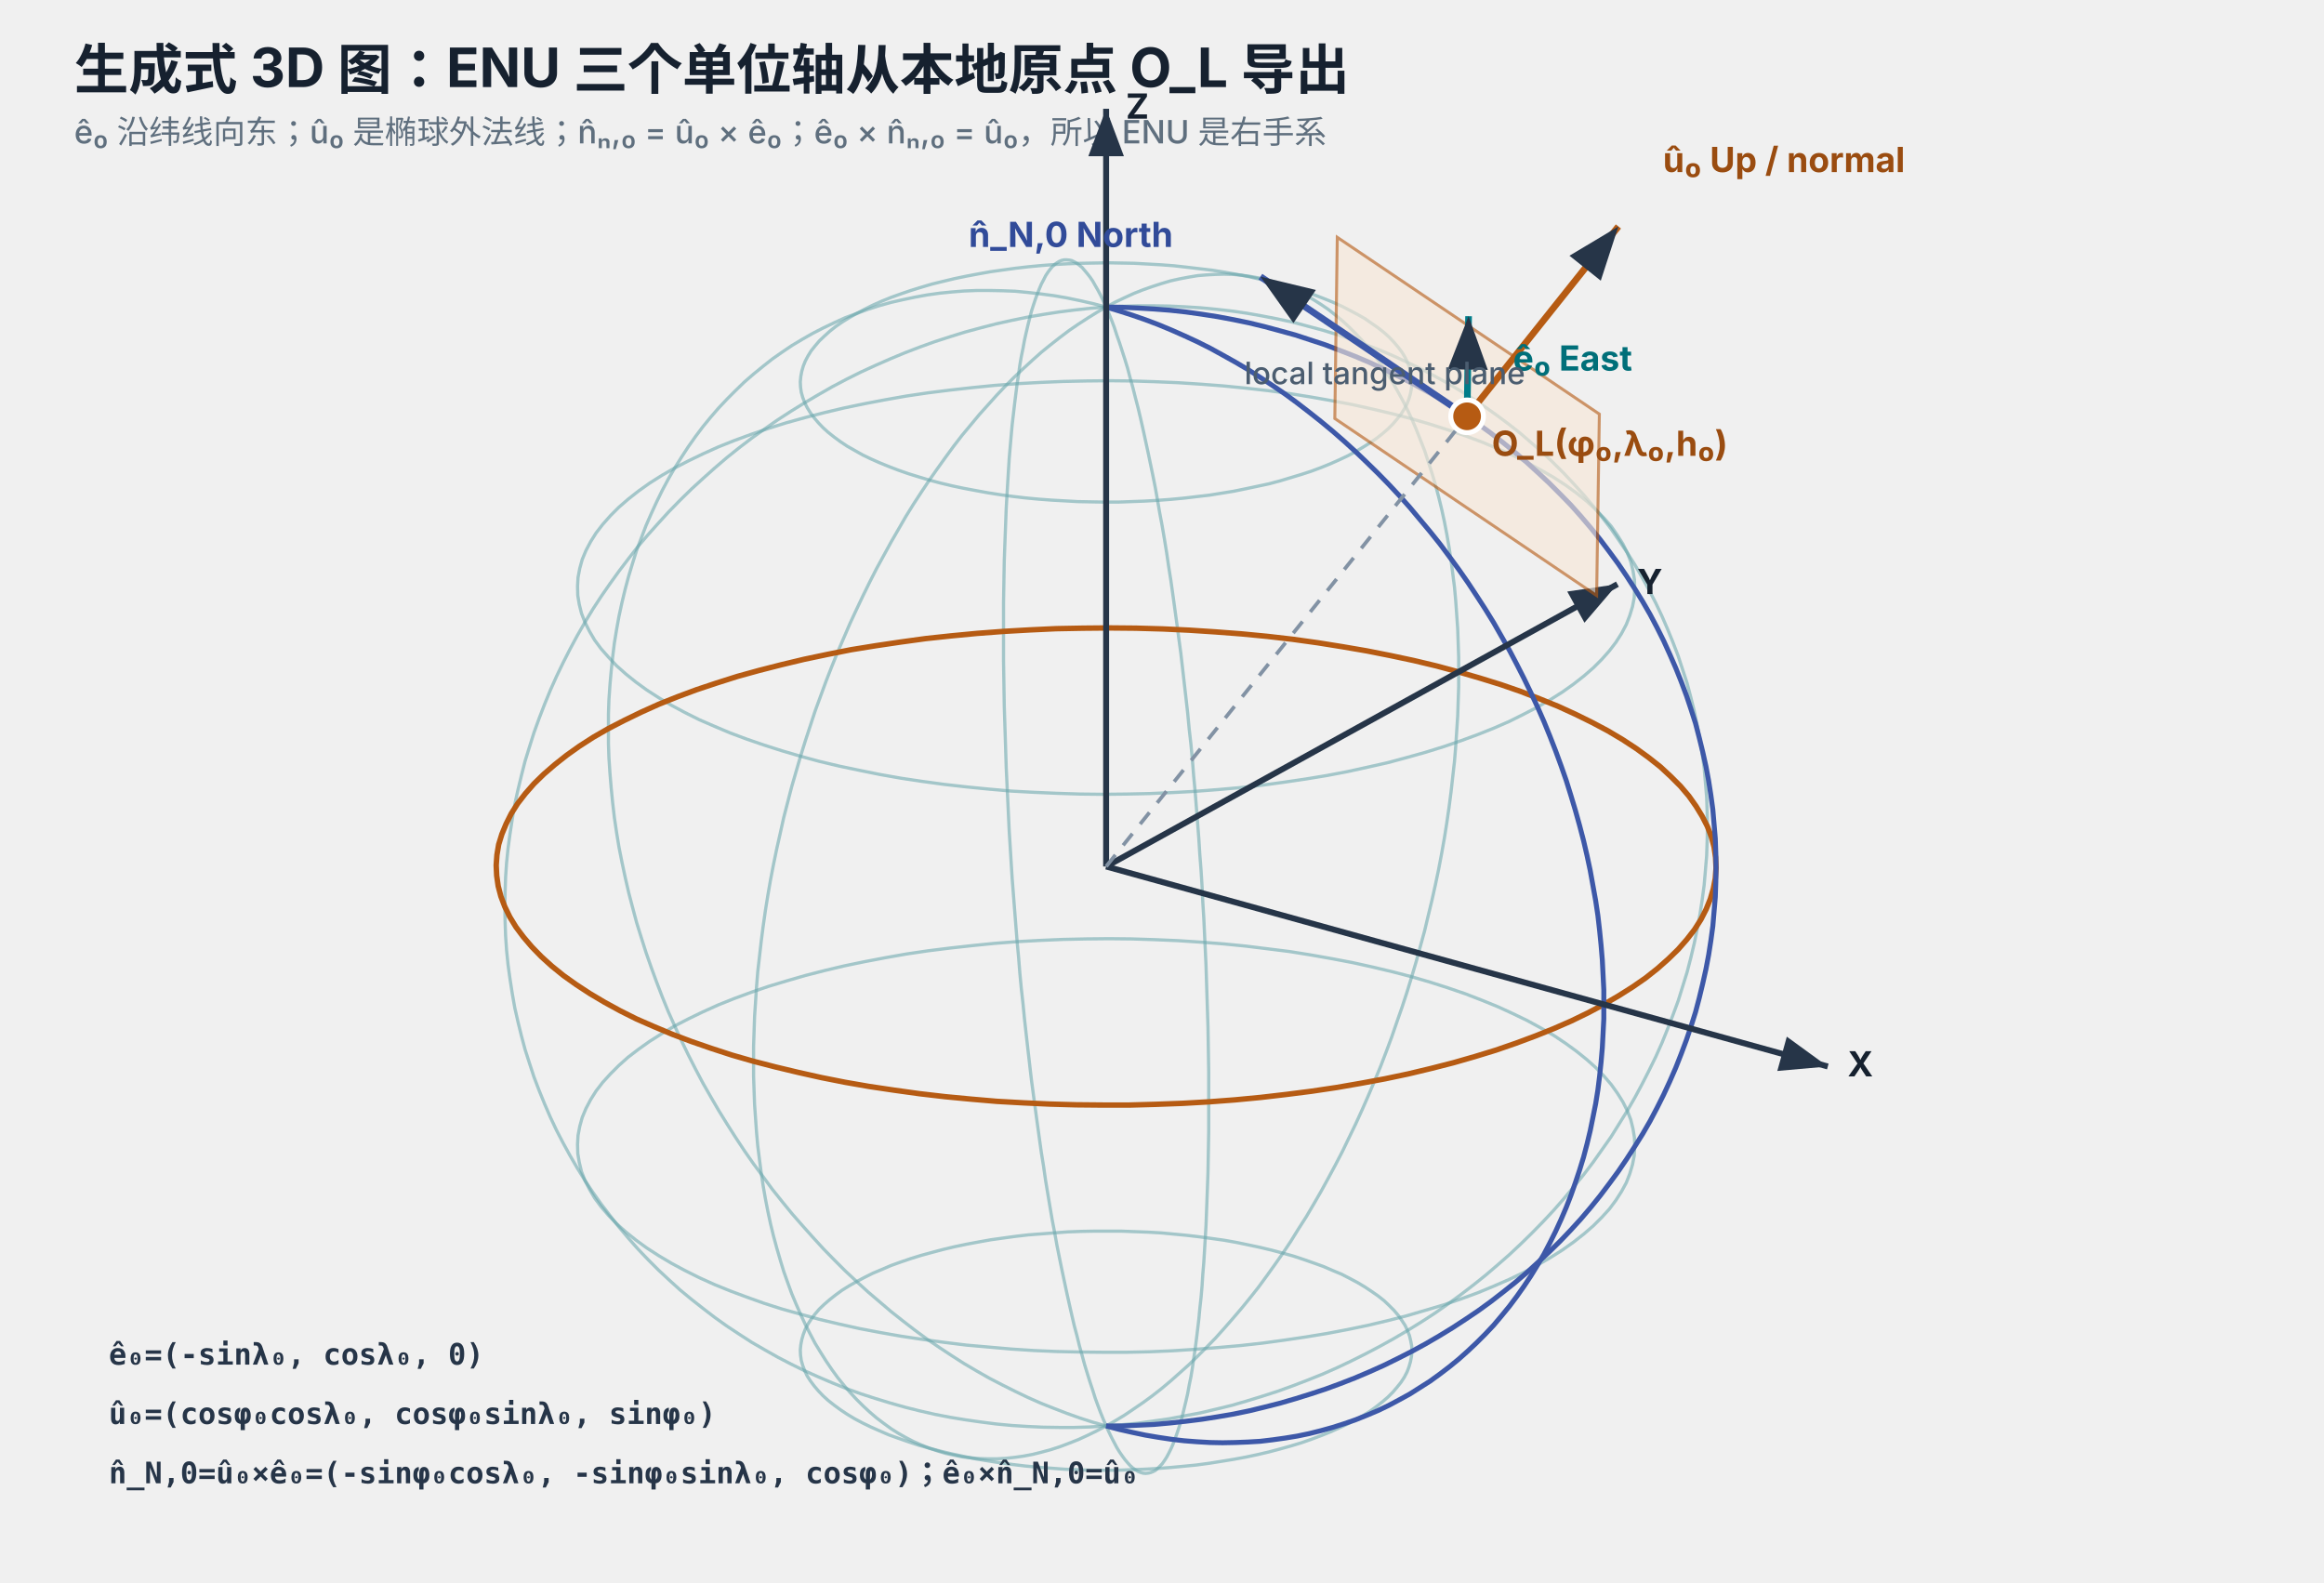
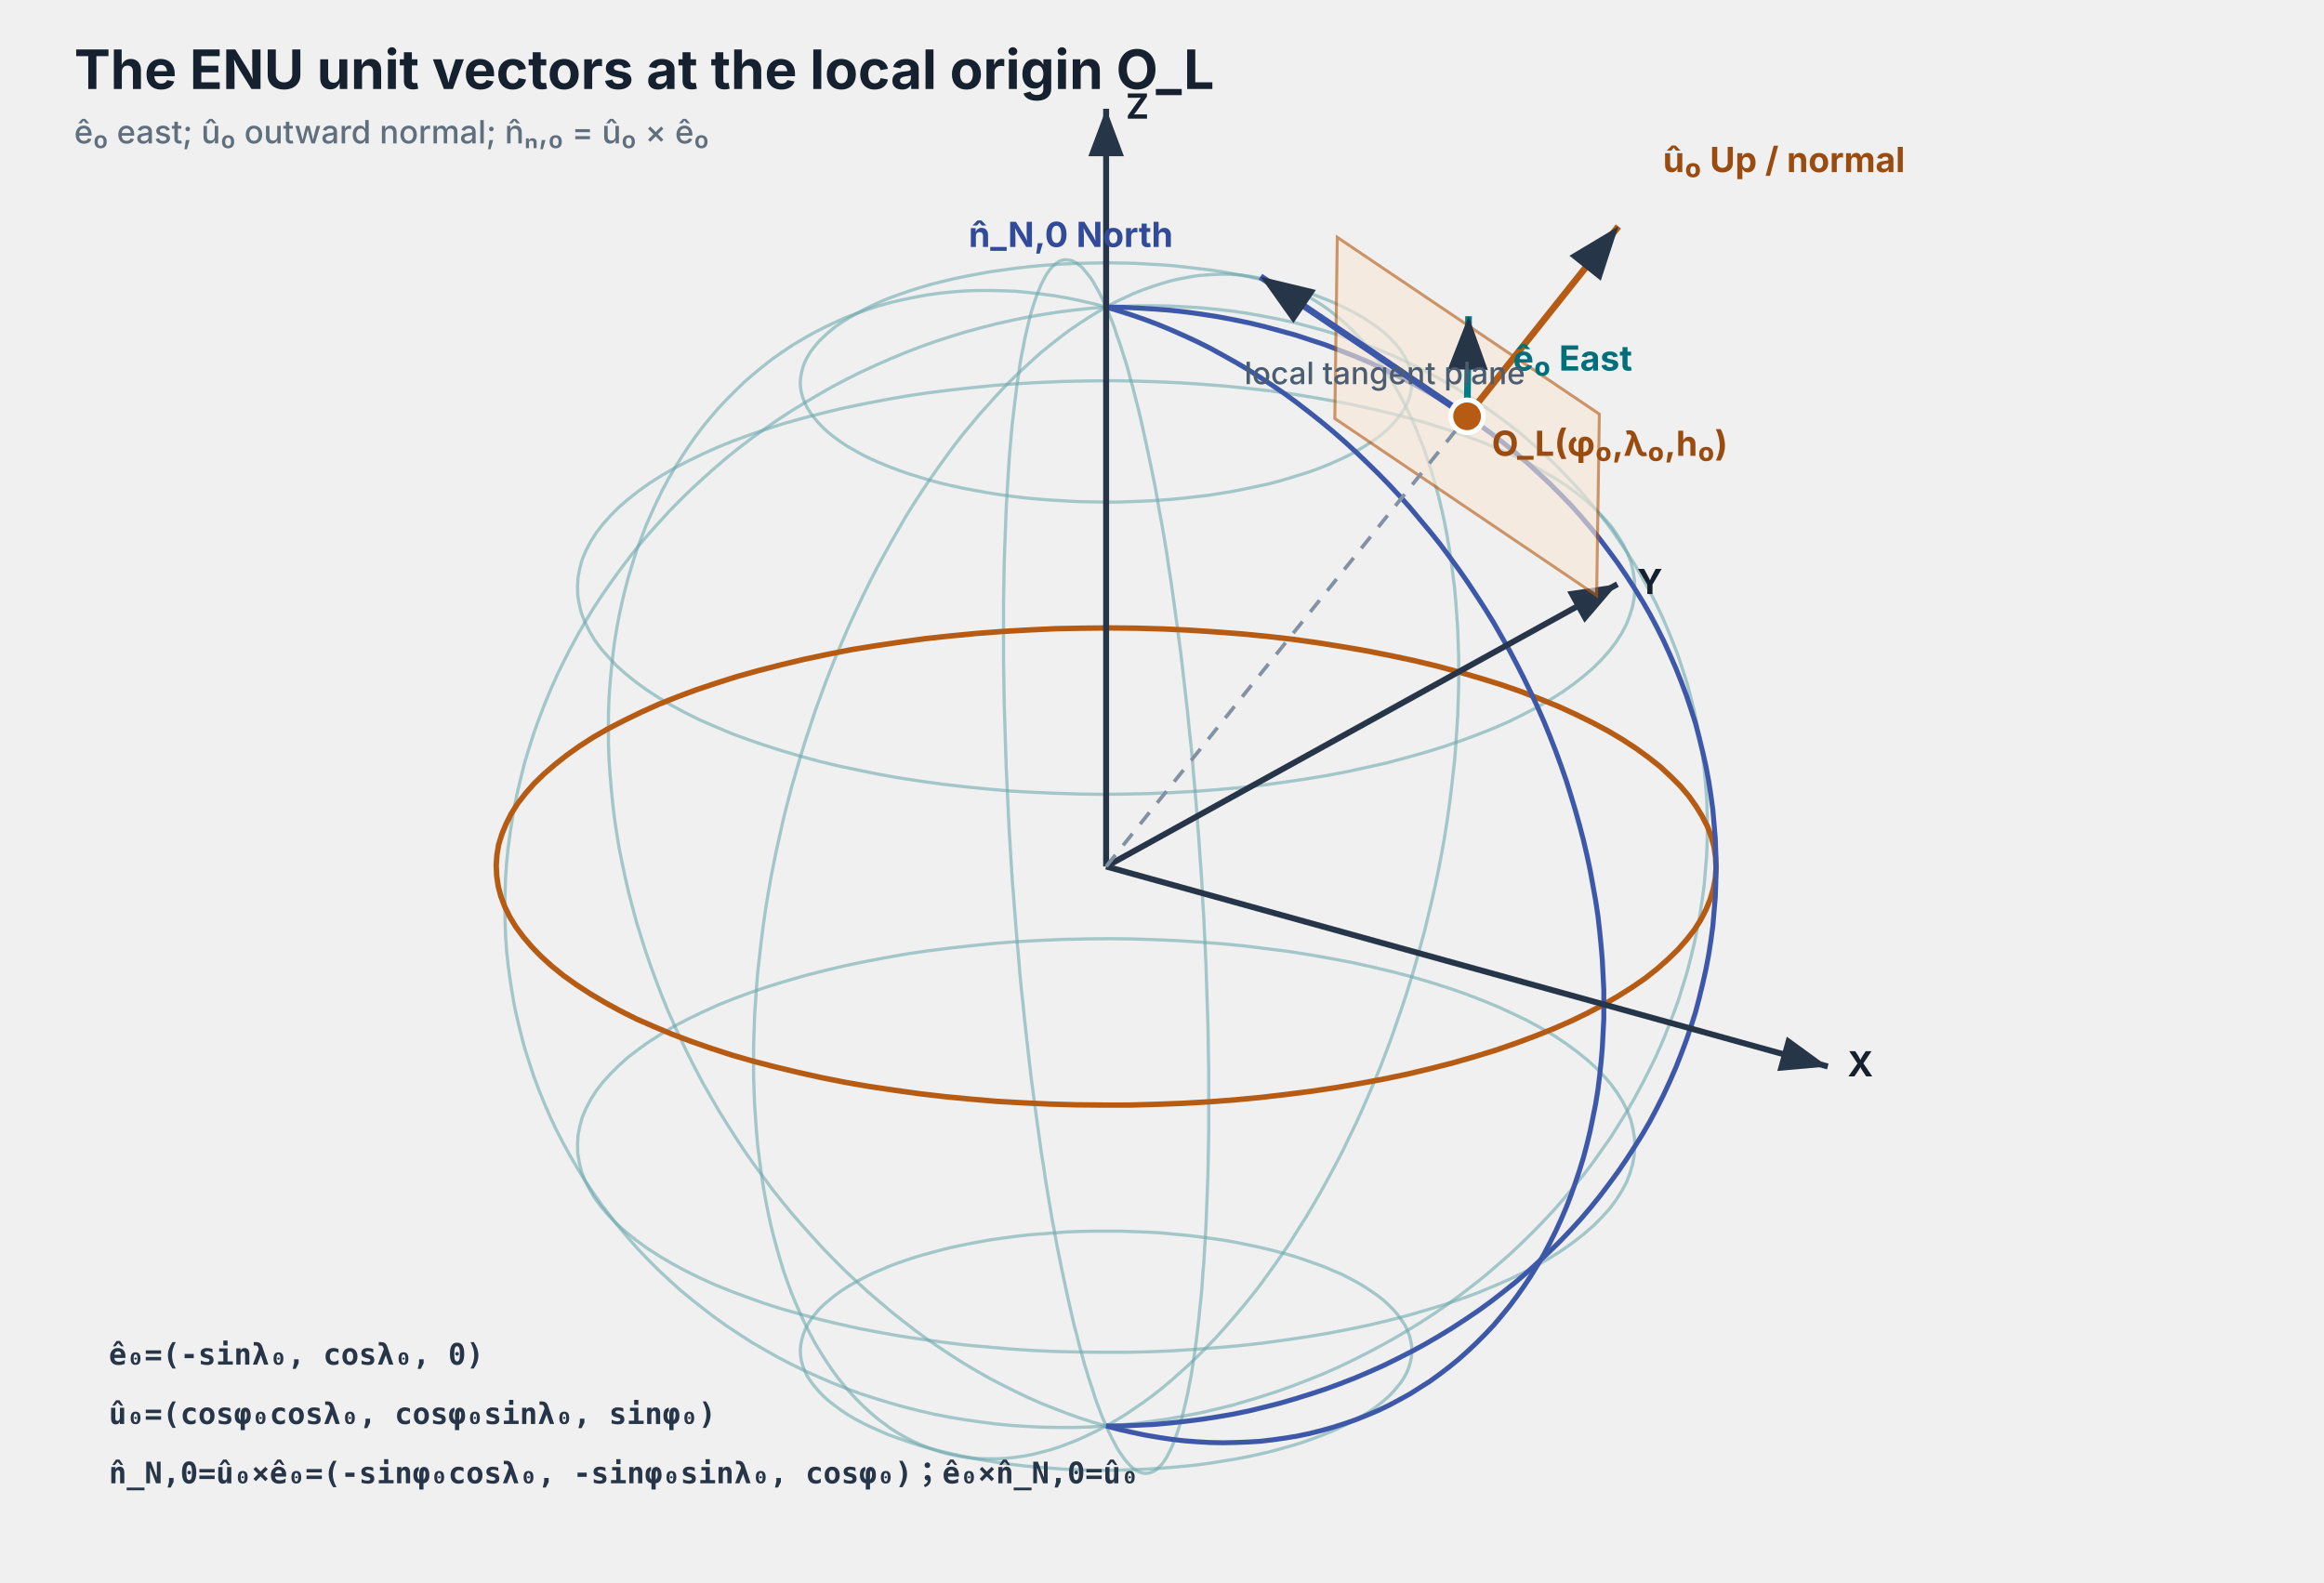
<svg xmlns="http://www.w3.org/2000/svg" viewBox="0 0 940 640" role="img" aria-labelledby="title">
  <defs>
    <marker id="arrow" markerWidth="10" markerHeight="10" refX="8" refY="3" orient="auto" markerUnits="strokeWidth">
      <path d="M0,0 L8,3 L0,6 Z" fill="#263548" />
    </marker>
  </defs>
  <style>
    svg { background: linear-gradient(180deg, #fbfdff 0%, #f3f7fa 100%); }
    .title { fill: #16212f; font: 700 22px -apple-system, BlinkMacSystemFont, "Segoe UI", sans-serif; }
    .subtitle { fill: #5f6f7e; font: 500 13px -apple-system, BlinkMacSystemFont, "Segoe UI", sans-serif; }
    .wire { fill: none; stroke: #6aa7ad; stroke-width: 1.3; opacity: .58; }
    .equator { fill: none; stroke: #b65b13; stroke-width: 2.2; }
    .meridian { fill: none; stroke: #3d58a8; stroke-width: 2.0; }
    .axis { stroke: #263548; stroke-width: 2.4; }
    .vector { stroke: #3d58a8; stroke-width: 2.4; fill: none; }
    .normal { stroke: #b65b13; stroke-width: 2.7; fill: none; }
    .helper { stroke: #8292a4; stroke-width: 1.5; stroke-dasharray: 6 5; fill: none; }
.component { stroke: #007c89; stroke-width: 2.4; fill: none; }
.east { stroke: #007c89; stroke-width: 2.7; fill: none; }
.north { stroke: #3d58a8; stroke-width: 2.7; fill: none; }
.curvature { fill: none; stroke: #b65b13; stroke-width: 1.8; stroke-dasharray: 7 5; }
.plane { fill: #f7e7d6; opacity: .62; stroke: #b65b13; stroke-width: 1.2; }
    .point { fill: #007c89; stroke: white; stroke-width: 2.0; }
    .surface { fill: #b65b13; stroke: white; stroke-width: 2.0; }
    .label { fill: #16212f; font: 650 14px -apple-system, BlinkMacSystemFont, "Segoe UI", sans-serif; }
    .small { fill: #4b5d70; font: 500 12.5px -apple-system, BlinkMacSystemFont, "Segoe UI", sans-serif; }
    .teal { fill: #006f79; font: 650 14px -apple-system, BlinkMacSystemFont, "Segoe UI", sans-serif; }
    .orange { fill: #9a4c10; font: 650 14px -apple-system, BlinkMacSystemFont, "Segoe UI", sans-serif; }
    .indigo { fill: #314b99; font: 650 14px -apple-system, BlinkMacSystemFont, "Segoe UI", sans-serif; }
    .formula { fill: #263548; font: 600 12px ui-monospace, SFMono-Regular, Menlo, Consolas, monospace; }
  </style>
-   <text class="title" x="30.0" y="36.0">生成式 3D 图：ENU 三个单位轴从本地原点 O_L 导出</text>
-   <text class="subtitle" x="30.0" y="58.0">ê₀ 沿纬线向东；û₀ 是椭球外法线；n̂ₙ,₀ = û₀ × ê₀；ê₀ × n̂ₙ,₀ = û₀，所以 ENU 是右手系</text>
+   <text class="title" x="30.0" y="36.0">The ENU unit vectors at the local origin O_L</text>
+   <text class="subtitle" x="30.0" y="58.0">ê₀ east; û₀ outward normal; n̂ₙ,₀ = û₀ × ê₀</text>
  <polyline class="wire" points="548.3,574.3 551.3,572.6 554.2,570.8 556.8,568.9 559.2,567.0 561.4,565.1 563.4,563.1 565.1,561.1 566.7,559.1 568.0,557.1 569.1,555.0 569.9,552.9 570.5,550.8 570.9,548.7 571.1,546.6 571.0,544.5 570.6,542.4 570.1,540.3 569.3,538.2 568.3,536.1 567.0,534.1 565.5,532.0 563.8,530.0 561.9,528.1 559.8,526.1 557.4,524.2 554.8,522.4 552.1,520.6 549.1,518.8 545.9,517.1 542.6,515.4 539.0,513.9 535.3,512.3 531.4,510.9 527.4,509.5 523.2,508.1 518.9,506.9 514.4,505.7 509.8,504.6 505.1,503.6 500.3,502.6 495.3,501.7 490.3,501.0 485.2,500.3 480.1,499.7 474.8,499.2 469.5,498.7 464.2,498.4 458.8,498.2 453.5,498.0 448.1,498.0 442.7,498.0 437.3,498.1 431.9,498.3 426.6,498.7 421.3,499.1 416.0,499.5 410.8,500.1 405.7,500.8 400.7,501.5 395.7,502.4 390.9,503.3 386.1,504.3 381.5,505.4 377.0,506.6 372.6,507.8 368.4,509.1 364.3,510.5 360.4,511.9 356.7,513.5 353.1,515.0 349.7,516.7 346.5,518.4 343.5,520.1 340.6,521.9 338.0,523.8 335.6,525.7 333.4,527.6 331.4,529.5 329.7,531.5 328.1,533.6 326.8,535.6 325.7,537.7 324.9,539.8 324.3,541.9 323.9,544.0 323.7,546.1 323.8,548.2 324.1,550.3 324.7,552.4 325.5,554.5 326.5,556.6 327.8,558.6 329.3,560.6 331.0,562.6 332.9,564.6 335.0,566.5 337.4,568.4 340.0,570.3 342.7,572.1 345.7,573.9 348.9,575.6 352.2,577.2 355.8,578.8 359.5,580.4 363.4,581.8 367.4,583.2 371.6,584.6 375.9,585.8 380.4,587.0 385.0,588.1 389.7,589.1 394.5,590.1 399.4,590.9 404.5,591.7 409.6,592.4 414.7,593.0 420.0,593.5 425.3,593.9 430.6,594.3 435.9,594.5 441.3,594.7 446.7,594.7 452.1,594.7 457.5,594.5 462.9,594.3 468.2,594.0 473.5,593.6 478.8,593.1 483.9,592.6 489.1,591.9 494.1,591.1 499.0,590.3 503.9,589.4 508.6,588.4 513.3,587.3 517.8,586.1 522.1,584.9 526.4,583.6 530.4,582.2 534.4,580.7 538.1,579.2 541.7,577.6 545.1,576.0 548.3,574.3" />
  <polyline class="wire" points="621.9,511.7 627.1,508.7 632.0,505.6 636.5,502.4 640.7,499.1 644.5,495.8 647.9,492.4 651.0,489.0 653.6,485.5 655.9,481.9 657.8,478.4 659.2,474.8 660.3,471.1 661.0,467.5 661.2,463.8 661.1,460.2 660.5,456.6 659.6,452.9 658.2,449.3 656.4,445.7 654.2,442.2 651.7,438.7 648.7,435.2 645.4,431.8 641.7,428.5 637.6,425.2 633.2,422.0 628.4,418.8 623.2,415.8 617.7,412.8 611.9,410.0 605.8,407.2 599.4,404.6 592.7,402.0 585.7,399.6 578.5,397.3 571.0,395.1 563.3,393.1 555.3,391.2 547.2,389.4 538.8,387.8 530.3,386.3 521.6,384.9 512.8,383.8 503.9,382.7 494.8,381.8 485.7,381.1 476.5,380.5 467.2,380.1 457.9,379.8 448.6,379.7 439.2,379.8 429.9,380.0 420.6,380.4 411.4,380.9 402.2,381.6 393.2,382.5 384.2,383.5 375.4,384.6 366.6,385.9 358.1,387.4 349.7,389.0 341.5,390.7 333.5,392.6 325.7,394.6 318.1,396.8 310.8,399.0 303.8,401.4 297.0,403.9 290.5,406.5 284.3,409.3 278.5,412.1 272.9,415.0 267.7,418.1 262.8,421.2 258.3,424.4 254.1,427.6 250.3,431.0 246.9,434.4 243.8,437.8 241.1,441.3 238.9,444.8 237.0,448.4 235.5,452.0 234.5,455.6 233.8,459.3 233.6,462.9 233.7,466.6 234.3,470.2 235.2,473.9 236.6,477.5 238.4,481.0 240.5,484.6 243.1,488.1 246.1,491.6 249.4,495.0 253.1,498.3 257.2,501.6 261.6,504.8 266.4,507.9 271.6,511.0 277.0,513.9 282.8,516.8 289.0,519.6 295.4,522.2 302.1,524.7 309.1,527.2 316.3,529.5 323.8,531.6 331.5,533.7 339.5,535.6 347.6,537.4 356.0,539.0 364.5,540.5 373.2,541.8 382.0,543.0 390.9,544.1 400.0,544.9 409.1,545.7 418.3,546.3 427.6,546.7 436.9,546.9 446.2,547.0 455.6,547.0 464.9,546.8 474.2,546.4 483.4,545.8 492.5,545.1 501.6,544.3 510.6,543.3 519.4,542.1 528.2,540.8 536.7,539.4 545.1,537.8 553.3,536.1 561.3,534.2 569.1,532.2 576.6,530.0 584.0,527.8 591.0,525.4 597.8,522.9 604.3,520.2 610.5,517.5 616.3,514.7 621.9,511.7" />
  <polyline class="wire" points="621.9,286.0 627.1,283.0 632.0,279.9 636.5,276.7 640.7,273.4 644.5,270.1 647.9,266.7 651.0,263.2 653.6,259.8 655.9,256.2 657.8,252.6 659.2,249.0 660.3,245.4 661.0,241.8 661.2,238.1 661.1,234.5 660.5,230.8 659.6,227.2 658.2,223.6 656.4,220.0 654.2,216.5 651.7,212.9 648.7,209.5 645.4,206.1 641.7,202.7 637.6,199.4 633.2,196.2 628.4,193.1 623.2,190.1 617.7,187.1 611.9,184.2 605.8,181.5 599.4,178.8 592.7,176.3 585.7,173.9 578.5,171.6 571.0,169.4 563.3,167.4 555.3,165.5 547.2,163.7 538.8,162.1 530.3,160.6 521.6,159.2 512.8,158.0 503.9,157.0 494.8,156.1 485.7,155.4 476.5,154.8 467.2,154.4 457.9,154.1 448.6,154.0 439.2,154.1 429.9,154.3 420.6,154.7 411.4,155.2 402.2,155.9 393.2,156.8 384.2,157.8 375.4,158.9 366.6,160.2 358.1,161.7 349.7,163.3 341.5,165.0 333.5,166.9 325.7,168.9 318.1,171.0 310.8,173.3 303.8,175.7 297.0,178.2 290.5,180.8 284.3,183.6 278.5,186.4 272.9,189.3 267.7,192.3 262.8,195.4 258.3,198.6 254.1,201.9 250.3,205.2 246.9,208.6 243.8,212.1 241.1,215.6 238.9,219.1 237.0,222.7 235.5,226.3 234.5,229.9 233.8,233.6 233.6,237.2 233.7,240.9 234.3,244.5 235.2,248.1 236.6,251.7 238.4,255.3 240.5,258.9 243.1,262.4 246.1,265.8 249.4,269.3 253.1,272.6 257.2,275.9 261.6,279.1 266.4,282.2 271.6,285.3 277.0,288.2 282.8,291.1 289.0,293.8 295.4,296.5 302.1,299.0 309.1,301.4 316.3,303.7 323.8,305.9 331.5,308.0 339.5,309.9 347.6,311.6 356.0,313.3 364.5,314.8 373.2,316.1 382.0,317.3 390.9,318.3 400.0,319.2 409.1,320.0 418.3,320.5 427.6,320.9 436.9,321.2 446.2,321.3 455.6,321.2 464.9,321.0 474.2,320.6 483.4,320.1 492.5,319.4 501.6,318.6 510.6,317.6 519.4,316.4 528.2,315.1 536.7,313.7 545.1,312.1 553.3,310.3 561.3,308.5 569.1,306.4 576.6,304.3 584.0,302.0 591.0,299.6 597.8,297.1 604.3,294.5 610.5,291.8 616.3,288.9 621.9,286.0" />
  <polyline class="wire" points="548.3,182.7 551.3,180.9 554.2,179.1 556.8,177.3 559.2,175.4 561.4,173.5 563.4,171.5 565.1,169.5 566.7,167.5 568.0,165.4 569.1,163.4 569.9,161.3 570.5,159.2 570.9,157.1 571.1,155.0 571.0,152.9 570.6,150.8 570.1,148.7 569.3,146.6 568.3,144.5 567.0,142.4 565.5,140.4 563.8,138.4 561.9,136.4 559.8,134.5 557.4,132.6 554.8,130.8 552.1,128.9 549.1,127.2 545.9,125.5 542.6,123.8 539.0,122.2 535.3,120.7 531.4,119.2 527.4,117.8 523.2,116.5 518.9,115.2 514.4,114.1 509.8,113.0 505.1,111.9 500.3,111.0 495.3,110.1 490.3,109.3 485.2,108.7 480.1,108.1 474.8,107.5 469.5,107.1 464.2,106.8 458.8,106.5 453.5,106.4 448.1,106.3 442.7,106.4 437.3,106.5 431.9,106.7 426.6,107.0 421.3,107.4 416.0,107.9 410.8,108.5 405.7,109.2 400.7,109.9 395.7,110.8 390.9,111.7 386.1,112.7 381.5,113.8 377.0,114.9 372.6,116.2 368.4,117.5 364.3,118.9 360.4,120.3 356.7,121.8 353.1,123.4 349.7,125.1 346.5,126.8 343.5,128.5 340.6,130.3 338.0,132.1 335.6,134.0 333.4,136.0 331.4,137.9 329.7,139.9 328.1,141.9 326.8,144.0 325.7,146.1 324.9,148.1 324.3,150.2 323.9,152.3 323.7,154.5 323.8,156.6 324.1,158.7 324.7,160.8 325.5,162.9 326.5,164.9 327.8,167.0 329.3,169.0 331.0,171.0 332.9,173.0 335.0,174.9 337.4,176.8 340.0,178.7 342.7,180.5 345.7,182.2 348.9,184.0 352.2,185.6 355.8,187.2 359.5,188.7 363.4,190.2 367.4,191.6 371.6,192.9 375.9,194.2 380.4,195.4 385.0,196.5 389.7,197.5 394.5,198.4 399.4,199.3 404.5,200.1 409.6,200.8 414.7,201.4 420.0,201.9 425.3,202.3 430.6,202.6 435.9,202.9 441.3,203.0 446.7,203.1 452.1,203.1 457.5,202.9 462.9,202.7 468.2,202.4 473.5,202.0 478.8,201.5 483.9,200.9 489.1,200.3 494.1,199.5 499.0,198.7 503.9,197.7 508.6,196.7 513.3,195.7 517.8,194.5 522.1,193.2 526.4,191.9 530.4,190.6 534.4,189.1 538.1,187.6 541.7,186.0 545.1,184.4 548.3,182.7" />
  <polyline class="wire" points="447.4,576.8 453.8,576.3 460.2,575.7 466.5,574.8 472.9,573.9 479.2,572.7 485.6,571.5 491.9,570.0 498.1,568.5 504.3,566.7 510.5,564.8 516.7,562.8 522.8,560.6 528.8,558.3 534.8,555.9 540.7,553.3 546.6,550.5 552.4,547.6 558.1,544.6 563.7,541.5 569.3,538.2 574.8,534.8 580.2,531.3 585.5,527.6 590.7,523.8 595.8,519.9 600.8,515.9 605.6,511.8 610.4,507.6 615.1,503.2 619.6,498.8 624.1,494.2 628.4,489.6 632.6,484.8 636.6,480.0 640.6,475.1 644.4,470.1 648.0,465.0 651.6,459.9 654.9,454.6 658.2,449.3 661.3,443.9 664.2,438.5 667.0,433.0 669.7,427.5 672.2,421.9 674.5,416.2 676.7,410.5 678.8,404.8 680.6,399.0 682.4,393.2 683.9,387.4 685.3,381.5 686.5,375.7 687.6,369.8 688.5,363.9 689.3,357.9 689.8,352.0 690.3,346.1 690.5,340.2 690.6,334.3 690.5,328.4 690.3,322.5 689.8,316.6 689.3,310.8 688.5,305.0 687.6,299.2 686.5,293.5 685.3,287.7 683.9,282.1 682.4,276.4 680.6,270.9 678.8,265.4 676.7,259.9 674.5,254.5 672.2,249.2 669.7,243.9 667.0,238.7 664.2,233.6 661.3,228.5 658.2,223.6 654.9,218.7 651.6,213.9 648.0,209.2 644.4,204.7 640.6,200.2 636.6,195.8 632.6,191.5 628.4,187.3 624.1,183.2 619.6,179.3 615.1,175.4 610.4,171.7 605.6,168.1 600.8,164.7 595.8,161.3 590.7,158.1 585.5,155.0 580.2,152.1 574.8,149.2 569.3,146.6 563.7,144.0 558.1,141.6 552.4,139.4 546.6,137.3 540.7,135.3 534.8,133.5 528.8,131.9 522.8,130.3 516.7,129.0 510.5,127.8 504.3,126.7 498.1,125.8 491.9,125.1 485.6,124.5 479.2,124.1 472.9,123.8 466.5,123.7 460.2,123.7 453.8,123.9 447.4,124.2" />
  <polyline class="wire" points="447.4,576.8 451.1,574.7 454.9,572.4 458.6,569.9 462.4,567.3 466.1,564.6 469.8,561.7 473.5,558.6 477.1,555.4 480.8,552.1 484.4,548.6 488.0,545.0 491.6,541.3 495.1,537.4 498.6,533.4 502.1,529.3 505.6,525.0 509.0,520.7 512.3,516.2 515.6,511.6 518.9,506.9 522.1,502.1 525.2,497.1 528.4,492.1 531.4,487.0 534.4,481.8 537.3,476.5 540.2,471.1 543.0,465.7 545.7,460.1 548.4,454.5 551.0,448.8 553.5,443.1 556.0,437.2 558.4,431.4 560.7,425.4 562.9,419.5 565.0,413.4 567.1,407.4 569.1,401.3 571.0,395.1 572.8,389.0 574.5,382.8 576.2,376.6 577.7,370.3 579.2,364.1 580.6,357.8 581.9,351.6 583.1,345.3 584.2,339.1 585.2,332.8 586.1,326.6 586.9,320.4 587.6,314.2 588.3,308.0 588.8,301.9 589.2,295.8 589.6,289.7 589.8,283.7 590.0,277.7 590.0,271.8 590.0,265.9 589.8,260.1 589.6,254.3 589.2,248.6 588.8,243.0 588.3,237.5 587.6,232.0 586.9,226.6 586.1,221.3 585.2,216.1 584.2,210.9 583.1,205.9 581.9,201.0 580.6,196.1 579.2,191.4 577.7,186.8 576.2,182.2 574.5,177.9 572.8,173.6 571.0,169.4 569.1,165.4 567.1,161.5 565.0,157.7 562.9,154.0 560.7,150.5 558.4,147.1 556.0,143.9 553.5,140.8 551.0,137.8 548.4,135.0 545.7,132.3 543.0,129.8 540.2,127.5 537.3,125.2 534.4,123.2 531.4,121.3 528.4,119.5 525.2,117.9 522.1,116.5 518.9,115.2 515.6,114.1 512.3,113.2 509.0,112.4 505.6,111.8 502.1,111.3 498.6,111.0 495.1,110.9 491.6,111.0 488.0,111.2 484.4,111.5 480.8,112.1 477.1,112.8 473.5,113.6 469.8,114.7 466.1,115.9 462.4,117.2 458.6,118.7 454.9,120.4 451.1,122.2 447.4,124.2" />
  <polyline class="wire" points="447.4,576.8 446.3,574.2 445.2,571.5 444.1,568.6 443.0,565.6 442.0,562.4 440.9,559.1 439.8,555.6 438.7,552.0 437.7,548.3 436.6,544.4 435.6,540.3 434.5,536.2 433.5,531.9 432.5,527.5 431.5,523.0 430.5,518.3 429.5,513.6 428.5,508.7 427.5,503.7 426.6,498.7 425.6,493.5 424.7,488.2 423.8,482.8 422.9,477.4 422.1,471.8 421.2,466.2 420.4,460.5 419.6,454.7 418.8,448.8 418.0,442.9 417.2,436.9 416.5,430.9 415.8,424.8 415.1,418.6 414.4,412.4 413.8,406.2 413.1,399.9 412.5,393.6 412.0,387.3 411.4,380.9 410.9,374.6 410.4,368.2 409.9,361.8 409.4,355.4 409.0,349.0 408.6,342.5 408.2,336.1 407.9,329.7 407.6,323.4 407.3,317.0 407.0,310.7 406.8,304.4 406.6,298.1 406.4,291.8 406.2,285.6 406.1,279.5 406.0,273.4 405.9,267.3 405.9,261.3 405.9,255.4 405.9,249.5 405.9,243.7 406.0,238.0 406.1,232.3 406.2,226.8 406.4,221.3 406.6,215.9 406.8,210.6 407.0,205.4 407.3,200.2 407.6,195.2 407.9,190.3 408.2,185.5 408.6,180.8 409.0,176.2 409.4,171.8 409.9,167.5 410.4,163.2 410.9,159.2 411.4,155.2 412.0,151.4 412.5,147.7 413.1,144.2 413.8,140.8 414.4,137.5 415.1,134.4 415.8,131.4 416.5,128.6 417.2,125.9 418.0,123.4 418.8,121.0 419.6,118.8 420.4,116.8 421.2,114.9 422.1,113.2 422.9,111.6 423.8,110.2 424.7,109.0 425.6,107.9 426.6,107.0 427.5,106.3 428.5,105.7 429.5,105.3 430.5,105.1 431.5,105.1 432.5,105.2 433.5,105.4 434.5,105.9 435.6,106.5 436.6,107.3 437.7,108.2 438.7,109.4 439.8,110.7 440.9,112.1 442.0,113.7 443.0,115.5 444.1,117.4 445.2,119.5 446.3,121.8 447.4,124.2" />
  <polyline class="wire" points="447.4,576.8 442.1,575.3 436.8,573.6 431.5,571.7 426.3,569.7 421.0,567.6 415.8,565.3 410.6,562.8 405.4,560.2 400.2,557.5 395.1,554.6 390.0,551.6 385.0,548.4 380.0,545.1 375.0,541.7 370.1,538.1 365.3,534.4 360.5,530.6 355.8,526.6 351.1,522.6 346.5,518.4 341.9,514.1 337.5,509.7 333.1,505.2 328.8,500.5 324.6,495.8 320.4,491.0 316.4,486.1 312.4,481.1 308.6,475.9 304.8,470.8 301.1,465.5 297.6,460.2 294.1,454.7 290.7,449.2 287.5,443.7 284.3,438.1 281.3,432.4 278.4,426.7 275.6,420.9 272.9,415.0 270.3,409.2 267.9,403.3 265.6,397.3 263.4,391.3 261.3,385.3 259.4,379.3 257.5,373.2 255.9,367.2 254.3,361.1 252.9,355.0 251.6,348.9 250.4,342.9 249.4,336.8 248.5,330.7 247.8,324.7 247.2,318.6 246.7,312.6 246.3,306.6 246.1,300.7 246.1,294.7 246.1,288.9 246.3,283.0 246.7,277.2 247.2,271.5 247.8,265.8 248.5,260.1 249.4,254.6 250.4,249.1 251.6,243.6 252.9,238.2 254.3,233.0 255.9,227.7 257.5,222.6 259.4,217.6 261.3,212.6 263.4,207.8 265.6,203.0 267.9,198.3 270.3,193.8 272.9,189.3 275.6,185.0 278.4,180.7 281.3,176.6 284.3,172.6 287.5,168.7 290.7,165.0 294.1,161.4 297.6,157.9 301.1,154.5 304.8,151.3 308.6,148.2 312.4,145.2 316.4,142.4 320.4,139.7 324.6,137.2 328.8,134.8 333.1,132.6 337.5,130.5 341.9,128.5 346.5,126.8 351.1,125.1 355.8,123.6 360.5,122.3 365.3,121.2 370.1,120.2 375.0,119.3 380.0,118.6 385.0,118.1 390.0,117.7 395.1,117.5 400.2,117.5 405.4,117.6 410.6,117.8 415.8,118.3 421.0,118.9 426.3,119.6 431.5,120.5 436.8,121.6 442.1,122.8 447.4,124.2" />
  <polyline class="wire" points="447.4,576.8 441.0,577.2 434.6,577.4 428.3,577.4 421.9,577.3 415.5,577.0 409.2,576.6 402.9,576.0 396.7,575.2 390.4,574.3 384.3,573.3 378.1,572.1 372.0,570.7 366.0,569.2 360.0,567.5 354.1,565.7 348.2,563.8 342.4,561.7 336.7,559.4 331.1,557.0 325.5,554.5 320.0,551.8 314.6,549.0 309.3,546.0 304.1,543.0 299.0,539.7 294.0,536.4 289.1,532.9 284.4,529.3 279.7,525.6 275.1,521.8 270.7,517.8 266.4,513.8 262.2,509.6 258.1,505.3 254.2,500.9 250.4,496.4 246.8,491.8 243.2,487.1 239.8,482.3 236.6,477.5 233.5,472.5 230.6,467.5 227.8,462.4 225.1,457.2 222.6,451.9 220.3,446.6 218.1,441.2 216.0,435.7 214.2,430.2 212.4,424.6 210.9,419.0 209.5,413.3 208.2,407.6 207.2,401.9 206.3,396.1 205.5,390.3 204.9,384.4 204.5,378.5 204.3,372.7 204.2,366.8 204.3,360.9 204.5,354.9 204.9,349.0 205.5,343.1 206.3,337.2 207.2,331.3 208.2,325.4 209.5,319.5 210.9,313.7 212.4,307.8 214.2,302.0 216.0,296.3 218.1,290.5 220.3,284.8 222.6,279.2 225.1,273.6 227.8,268.0 230.6,262.5 233.5,257.1 236.6,251.7 239.8,246.4 243.2,241.2 246.8,236.0 250.4,231.0 254.2,226.0 258.1,221.0 262.2,216.2 266.4,211.5 270.7,206.8 275.1,202.3 279.7,197.8 284.4,193.5 289.1,189.3 294.0,185.1 299.0,181.1 304.1,177.2 309.3,173.5 314.6,169.8 320.0,166.3 325.5,162.9 331.1,159.6 336.7,156.4 342.4,153.4 348.2,150.5 354.1,147.8 360.0,145.2 366.0,142.7 372.0,140.4 378.1,138.2 384.3,136.2 390.4,134.3 396.7,132.6 402.9,131.0 409.2,129.6 415.5,128.3 421.9,127.2 428.3,126.2 434.6,125.4 441.0,124.7 447.4,124.2" />
  <polyline class="wire" points="447.4,576.8 443.6,578.8 439.9,580.6 436.2,582.3 432.4,583.8 428.7,585.2 425.0,586.4 421.3,587.4 417.7,588.3 414.0,589.0 410.4,589.5 406.8,589.9 403.2,590.1 399.7,590.1 396.1,590.0 392.7,589.7 389.2,589.3 385.8,588.6 382.5,587.9 379.2,586.9 375.9,585.8 372.7,584.5 369.5,583.1 366.4,581.5 363.4,579.8 360.4,577.9 357.5,575.8 354.6,573.6 351.8,571.2 349.1,568.7 346.4,566.0 343.8,563.2 341.3,560.3 338.8,557.2 336.4,553.9 334.1,550.5 331.9,547.0 329.7,543.4 327.7,539.6 325.7,535.7 323.8,531.6 322.0,527.5 320.2,523.2 318.6,518.8 317.0,514.3 315.6,509.7 314.2,504.9 312.9,500.1 311.7,495.2 310.6,490.1 309.6,485.0 308.7,479.8 307.9,474.5 307.2,469.1 306.5,463.6 306.0,458.0 305.6,452.4 305.2,446.7 305.0,441.0 304.8,435.2 304.8,429.3 304.8,423.3 305.0,417.4 305.2,411.3 305.6,405.3 306.0,399.2 306.5,393.0 307.2,386.9 307.9,380.7 308.7,374.5 309.6,368.2 310.6,362.0 311.7,355.7 312.9,349.5 314.2,343.2 315.6,337.0 317.0,330.7 318.6,324.5 320.2,318.3 322.0,312.1 323.8,305.9 325.7,299.8 327.7,293.7 329.7,287.6 331.9,281.6 334.1,275.6 336.4,269.7 338.8,263.8 341.3,258.0 343.8,252.2 346.4,246.6 349.1,240.9 351.8,235.4 354.6,229.9 357.5,224.6 360.4,219.3 363.4,214.1 366.4,208.9 369.5,203.9 372.7,199.0 375.9,194.2 379.2,189.5 382.5,184.9 385.8,180.4 389.2,176.0 392.7,171.8 396.1,167.7 399.7,163.7 403.2,159.8 406.8,156.0 410.4,152.4 414.0,149.0 417.7,145.6 421.3,142.4 425.0,139.4 428.7,136.5 432.4,133.7 436.2,131.1 439.9,128.7 443.6,126.4 447.4,124.2" />
  <polyline class="wire" points="447.4,576.8 448.5,579.2 449.6,581.5 450.7,583.6 451.7,585.5 452.8,587.3 453.9,588.9 455.0,590.4 456.1,591.7 457.1,592.8 458.2,593.8 459.2,594.5 460.3,595.2 461.3,595.6 462.3,595.9 463.3,596.0 464.3,595.9 465.3,595.7 466.3,595.3 467.3,594.8 468.2,594.0 469.1,593.1 470.1,592.1 471.0,590.8 471.9,589.4 472.7,587.9 473.6,586.1 474.4,584.3 475.2,582.2 476.0,580.0 476.8,577.6 477.6,575.1 478.3,572.5 479.0,569.6 479.7,566.7 480.4,563.6 481.0,560.3 481.7,556.9 482.3,553.3 482.8,549.7 483.4,545.8 483.9,541.9 484.4,537.8 484.9,533.6 485.3,529.3 485.8,524.8 486.2,520.2 486.5,515.5 486.9,510.7 487.2,505.8 487.5,500.8 487.8,495.7 488.0,490.5 488.2,485.2 488.4,479.8 488.6,474.3 488.7,468.7 488.8,463.1 488.9,457.3 488.9,451.5 488.9,445.7 488.9,439.7 488.9,433.7 488.8,427.7 488.7,421.6 488.6,415.4 488.4,409.2 488.2,403.0 488.0,396.7 487.8,390.4 487.5,384.0 487.2,377.7 486.9,371.3 486.5,364.9 486.2,358.5 485.8,352.1 485.3,345.7 484.9,339.3 484.4,332.9 483.9,326.5 483.4,320.1 482.8,313.8 482.3,307.4 481.7,301.1 481.0,294.9 480.4,288.6 479.7,282.4 479.0,276.3 478.3,270.2 477.6,264.1 476.8,258.2 476.0,252.2 475.2,246.4 474.4,240.6 473.6,234.9 472.7,229.2 471.9,223.7 471.0,218.2 470.1,212.9 469.1,207.6 468.2,202.4 467.3,197.3 466.3,192.3 465.3,187.5 464.3,182.7 463.3,178.1 462.3,173.5 461.3,169.1 460.3,164.9 459.2,160.7 458.2,156.7 457.1,152.8 456.1,149.0 455.0,145.4 453.9,142.0 452.8,138.6 451.7,135.5 450.7,132.4 449.6,129.5 448.5,126.8 447.4,124.2" />
  <polyline class="equator" points="648.7,406.3 654.7,402.8 660.4,399.2 665.6,395.6 670.4,391.8 674.8,387.9 678.8,384.0 682.3,380.0 685.4,376.0 688.0,371.9 690.1,367.8 691.8,363.6 693.0,359.5 693.8,355.3 694.1,351.1 693.9,346.8 693.3,342.6 692.2,338.5 690.6,334.3 688.5,330.2 686.0,326.1 683.1,322.0 679.7,318.0 675.8,314.1 671.6,310.2 666.8,306.4 661.7,302.7 656.2,299.1 650.3,295.6 643.9,292.2 637.2,288.9 630.2,285.7 622.8,282.7 615.1,279.7 607.0,276.9 598.6,274.3 590.0,271.8 581.1,269.4 571.9,267.2 562.5,265.2 552.9,263.3 543.0,261.6 533.0,260.0 522.9,258.6 512.5,257.4 502.1,256.4 491.6,255.6 480.9,254.9 470.2,254.4 459.5,254.1 448.7,254.0 438.0,254.1 427.2,254.3 416.5,254.8 405.9,255.4 395.3,256.2 384.8,257.2 374.5,258.3 364.3,259.7 354.2,261.2 344.3,262.8 334.7,264.7 325.2,266.7 316.0,268.9 307.0,271.2 298.3,273.6 289.8,276.3 281.7,279.0 273.9,281.9 266.4,284.9 259.3,288.1 252.5,291.4 246.1,294.7 240.0,298.2 234.4,301.8 229.2,305.5 224.4,309.3 220.0,313.1 216.0,317.0 212.5,321.0 209.4,325.0 206.8,329.1 204.7,333.3 203.0,337.4 201.7,341.6 201.0,345.8 200.7,350.0 200.9,354.2 201.5,358.4 202.6,362.6 204.2,366.8 206.2,370.9 208.7,375.0 211.7,379.0 215.1,383.0 219.0,387.0 223.2,390.8 227.9,394.6 233.1,398.3 238.6,401.9 244.5,405.4 250.9,408.9 257.5,412.2 264.6,415.3 272.0,418.4 279.7,421.3 287.8,424.1 296.1,426.8 304.8,429.3 313.7,431.6 322.9,433.8 332.3,435.9 341.9,437.8 351.7,439.5 361.8,441.0 371.9,442.4 382.2,443.6 392.7,444.6 403.2,445.5 413.9,446.1 424.6,446.6 435.3,446.9 446.1,447.0 456.8,447.0 467.6,446.7 478.3,446.3 488.9,445.7 499.5,444.9 510.0,443.9 520.3,442.7 530.5,441.4 540.6,439.9 550.4,438.2 560.1,436.4 569.6,434.4 578.8,432.2 587.8,429.9 596.5,427.4 605.0,424.8 613.1,422.0 620.9,419.1 628.4,416.1 635.5,413.0 642.3,409.7 648.7,406.3" />
  <polyline class="meridian" points="447.4,576.8 452.7,578.2 458.0,579.4 463.2,580.5 468.5,581.4 473.8,582.2 479.0,582.8 484.2,583.2 489.4,583.5 494.5,583.6 499.7,583.5 504.8,583.3 509.8,583.0 514.8,582.4 519.8,581.7 524.7,580.9 529.5,579.9 534.3,578.7 539.0,577.4 543.7,575.9 548.3,574.3 552.8,572.5 557.3,570.6 561.7,568.5 566.0,566.2 570.2,563.9 574.3,561.3 578.4,558.7 582.4,555.8 586.2,552.9 590.0,549.8 593.7,546.5 597.2,543.2 600.7,539.7 604.1,536.1 607.3,532.3 610.5,528.4 613.5,524.4 616.4,520.3 619.2,516.1 621.9,511.7 624.5,507.3 626.9,502.7 629.2,498.1 631.4,493.3 633.5,488.4 635.4,483.5 637.2,478.4 638.9,473.3 640.5,468.1 641.9,462.8 643.2,457.4 644.3,452.0 645.4,446.5 646.3,440.9 647.0,435.3 647.6,429.6 648.1,423.8 648.4,418.0 648.7,412.2 648.7,406.3 648.7,400.4 648.4,394.4 648.1,388.4 647.6,382.4 647.0,376.4 646.3,370.3 645.4,364.3 644.3,358.2 643.2,352.1 641.9,346.0 640.5,340.0 638.9,333.9 637.2,327.8 635.4,321.8 633.5,315.7 631.4,309.7 629.2,303.7 626.9,297.8 624.5,291.9 621.9,286.0 619.2,280.2 616.4,274.4 613.5,268.7 610.5,263.0 607.3,257.4 604.1,251.8 600.7,246.3 597.2,240.9 593.7,235.6 590.0,230.3 586.2,225.1 582.4,220.0 578.4,215.0 574.3,210.1 570.2,205.2 566.0,200.5 561.7,195.9 557.3,191.4 552.8,187.0 548.3,182.7 543.7,178.5 539.0,174.4 534.3,170.5 529.5,166.7 524.7,163.0 519.8,159.4 514.8,156.0 509.8,152.7 504.8,149.5 499.7,146.5 494.5,143.6 489.4,140.8 484.2,138.2 479.0,135.8 473.8,133.5 468.5,131.3 463.2,129.3 458.0,127.5 452.7,125.8 447.4,124.2" />
  <polyline class="meridian" points="447.4,576.8 453.9,576.8 460.3,576.5 466.8,576.2 473.3,575.6 479.7,574.9 486.1,574.1 492.5,573.1 498.9,572.0 505.2,570.7 511.4,569.2 517.7,567.6 523.9,565.8 530.0,563.9 536.1,561.9 542.1,559.7 548.0,557.4 553.9,554.9 559.7,552.3 565.4,549.5 571.1,546.6 576.6,543.6 582.1,540.4 587.5,537.1 592.7,533.7 597.9,530.2 603.0,526.5 607.9,522.7 612.8,518.8 617.5,514.8 622.1,510.6 626.6,506.4 631.0,502.1 635.3,497.6 639.4,493.1 643.4,488.4 647.2,483.7 650.9,478.8 654.5,473.9 657.9,468.9 661.2,463.8 664.4,458.7 667.4,453.5 670.2,448.2 672.9,442.8 675.4,437.4 677.8,431.9 680.0,426.3 682.1,420.7 684.0,415.1 685.8,409.4 687.3,403.7 688.7,397.9 690.0,392.1 691.1,386.3 692.0,380.5 692.8,374.6 693.3,368.7 693.8,362.9 694.0,357.0 694.1,351.1 694.0,345.1 693.8,339.2 693.3,333.4 692.8,327.5 692.0,321.6 691.1,315.8 690.0,309.9 688.7,304.1 687.3,298.4 685.8,292.6 684.0,287.0 682.1,281.3 680.0,275.7 677.8,270.2 675.4,264.7 672.9,259.2 670.2,253.8 667.4,248.5 664.4,243.3 661.2,238.1 657.9,233.0 654.5,228.0 650.9,223.1 647.2,218.2 643.4,213.5 639.4,208.8 635.3,204.2 631.0,199.8 626.6,195.4 622.1,191.2 617.5,187.0 612.8,183.0 607.9,179.0 603.0,175.2 597.9,171.5 592.7,168.0 587.5,164.5 582.1,161.2 576.6,158.0 571.1,155.0 565.4,152.1 559.7,149.3 553.9,146.6 548.0,144.1 542.1,141.8 536.1,139.5 530.0,137.5 523.9,135.5 517.7,133.8 511.4,132.1 505.2,130.6 498.9,129.3 492.5,128.1 486.1,127.1 479.7,126.2 473.3,125.5 466.8,125.0 460.3,124.6 453.9,124.3 447.4,124.2" />
  <line class="axis" x1="447.4" y1="350.5" x2="739.3" y2="431.4" marker-end="url(#arrow)" />
  <text class="label" x="747.3" y="435.4">X</text>
  <line class="axis" x1="447.4" y1="350.5" x2="654.2" y2="236.3" marker-end="url(#arrow)" />
  <text class="label" x="662.2" y="240.3">Y</text>
  <line class="axis" x1="447.4" y1="350.5" x2="447.4" y2="44.0" marker-end="url(#arrow)" />
  <text class="label" x="455.4" y="48.0">Z</text>
  <polygon class="plane" points="645.8,240.9 646.9,167.5 540.9,96.0 539.9,169.3" />
  <line class="helper" x1="447.4" y1="350.5" x2="593.4" y2="168.4" />
  <line class="east" x1="593.4" y1="168.4" x2="594.0" y2="127.9" marker-end="url(#arrow)" />
  <line class="north" x1="593.4" y1="168.4" x2="509.8" y2="111.9" marker-end="url(#arrow)" />
  <line class="normal" x1="593.4" y1="168.4" x2="654.6" y2="91.6" marker-end="url(#arrow)" />
  <circle class="surface" cx="593.4" cy="168.4" r="6.6" />
  <text class="orange" x="603.4" y="184.4">O_L(φ₀,λ₀,h₀)</text>
  <text class="teal" x="612.0" y="149.9">ê₀ East</text>
  <text class="indigo" x="391.8" y="99.9">n̂_N,0 North</text>
  <text class="orange" x="672.6" y="69.6">û₀ Up / normal</text>
  <text class="small" x="503.3" y="155.4">local tangent plane</text>
  <text class="formula" x="44.0" y="552.0">ê₀=(-sinλ₀, cosλ₀, 0)</text>
  <text class="formula" x="44.0" y="576.0">û₀=(cosφ₀cosλ₀, cosφ₀sinλ₀, sinφ₀)</text>
  <text class="formula" x="44.0" y="600.0">n̂_N,0=û₀×ê₀=(-sinφ₀cosλ₀, -sinφ₀sinλ₀, cosφ₀)；ê₀×n̂_N,0=û₀</text>
</svg>
